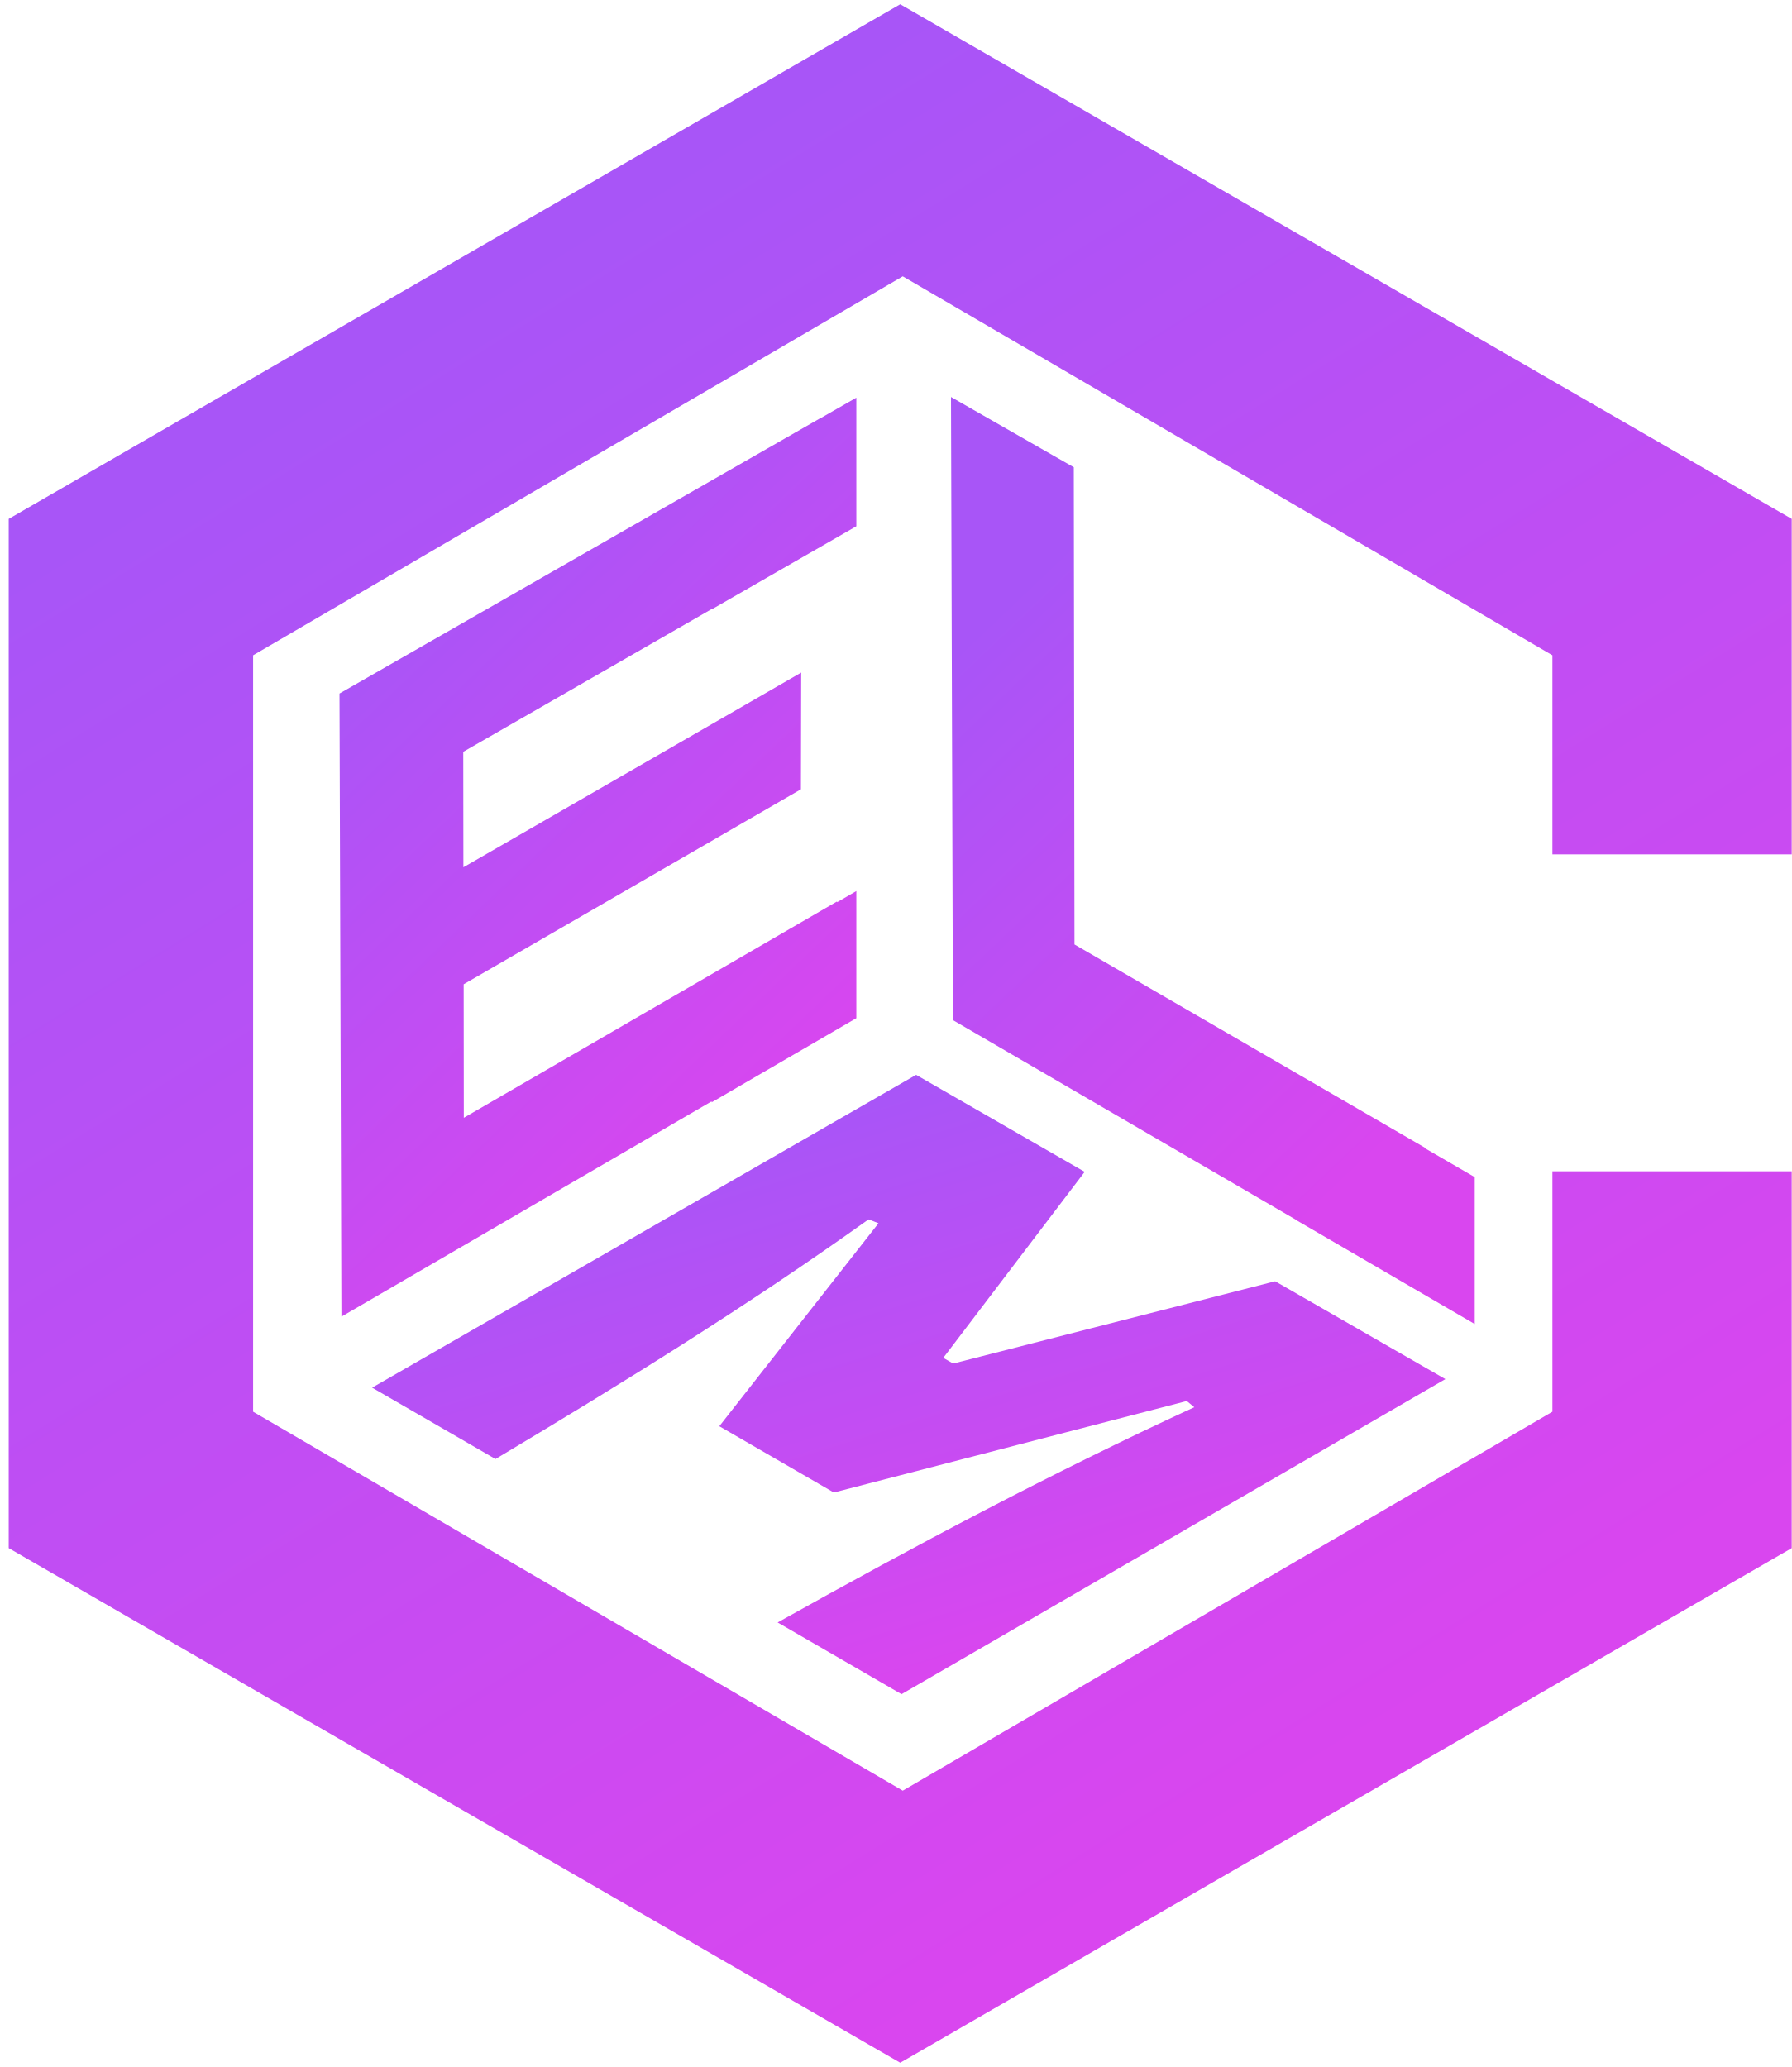
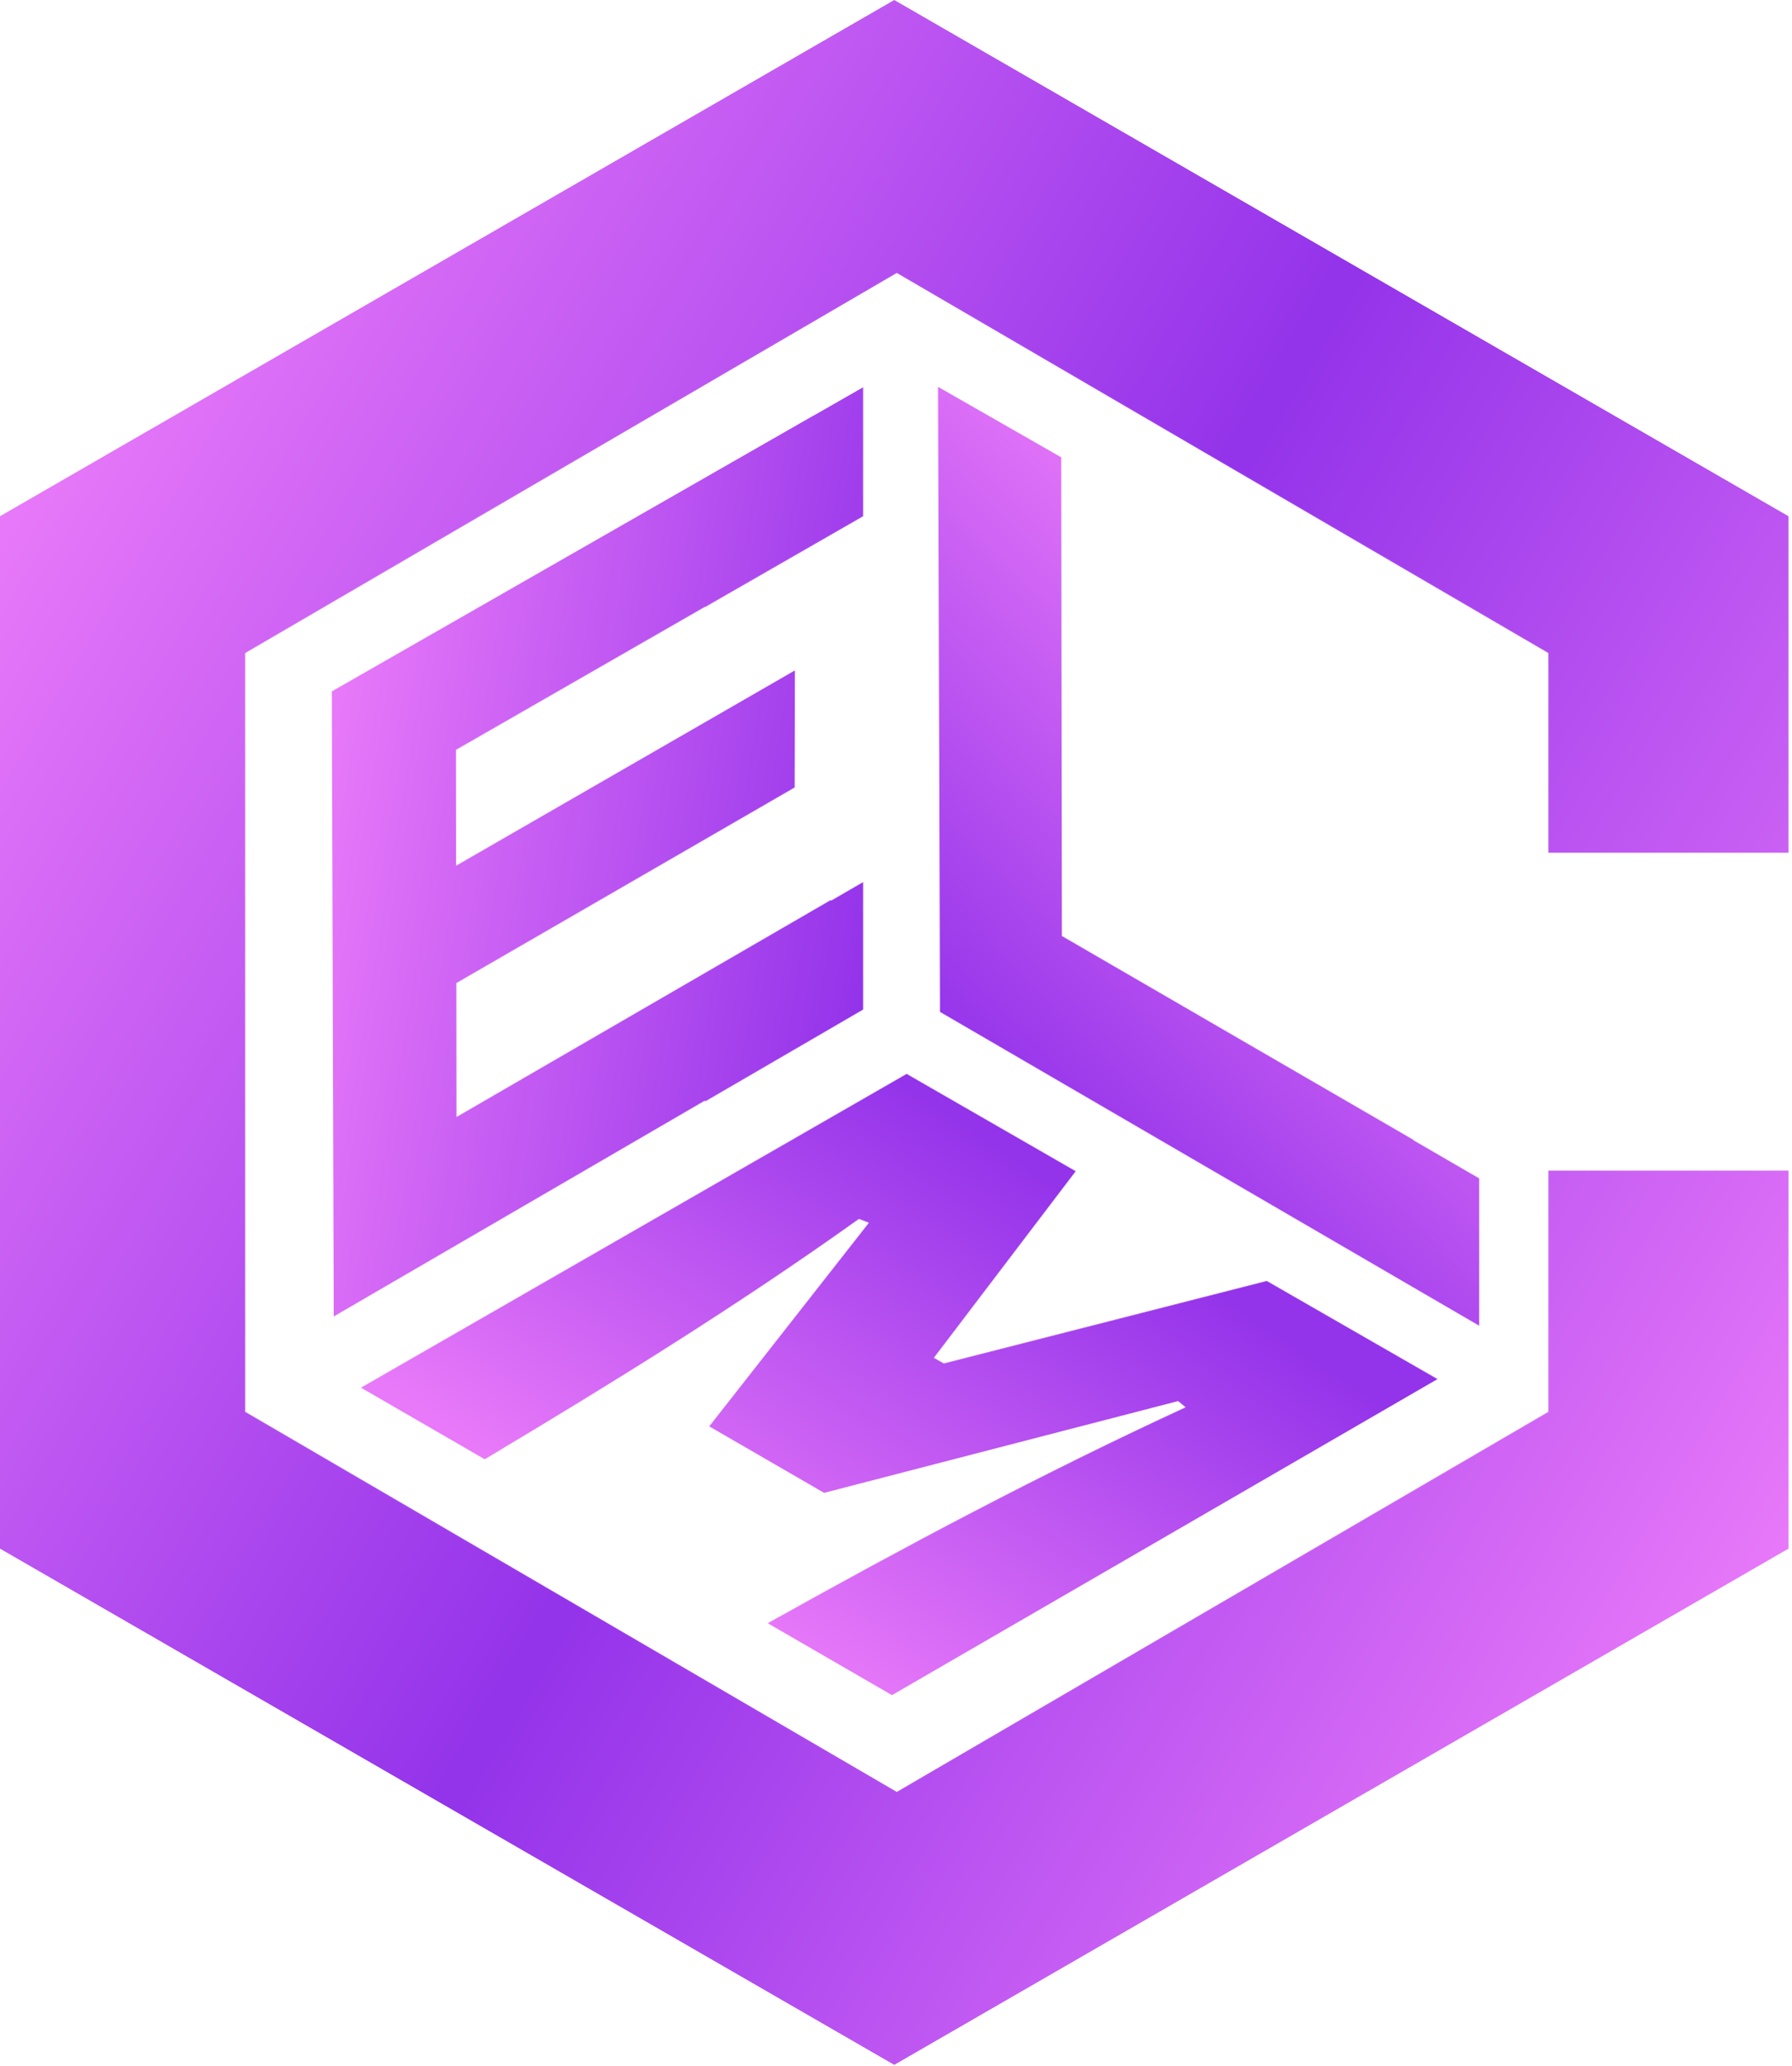
- <svg xmlns="http://www.w3.org/2000/svg" width="130" height="150" viewBox="0 0 130 150" fill="none">
-   <path fill-rule="evenodd" clip-rule="evenodd" d="M65.316 0.309L130 37.655V62H112.636V47.554L65.5 20.053L18.364 47.554V102.446L65.5 129.946L112.636 102.446V85H130V112.345L65.316 149.691L0.632 112.345V37.655L65.316 0.309Z" fill="url(#paint0_linear_10_80)" />
-   <path d="M65.4 122.95L104.87 100.08L92.52 92.98L69.16 98.95L68.44 98.54L78.7 85.04L66.47 78L27 100.7L35.95 105.88C45.24 100.33 54.21 94.78 63.02 88.49L63.74 88.77L52.19 103.5L60.5 108.31L86.11 101.67L86.65 102.12C76.27 106.91 66.4 112.16 56.42 117.74L65.42 122.95H65.4Z" fill="url(#paint1_linear_10_80)" />
-   <path fill-rule="evenodd" clip-rule="evenodd" d="M51.632 44.202L33.612 54.558L33.622 62.938L58.132 48.808L58.112 57.278L33.642 71.428L33.652 81.118L60.732 65.418L60.732 65.476L62.132 64.664V73.888L51.632 79.995V79.924L24.772 95.548L24.632 50.328L59.482 30.368L59.482 30.377L62.132 28.859V38.19L51.632 44.225V44.202Z" fill="url(#paint2_linear_10_80)" />
-   <path fill-rule="evenodd" clip-rule="evenodd" d="M94 88.501V88.515L107 96.083V85.423L103.39 83.329L103.39 83.289L77.96 68.539L77.91 33.909L69 28.809L69.14 74.029L94 88.501Z" fill="url(#paint3_linear_10_80)" />
+ <svg xmlns="http://www.w3.org/2000/svg" width="503" height="580" viewBox="0 0 503 580" fill="none">
+   <path d="M251.11 0L502.221 144.979V239.49H434.813V183.409L251.825 76.649L68.837 183.409V396.505L251.825 503.266L434.813 396.505V328.778H502.221V434.936L251.11 579.914L0 434.936V144.979L251.11 0Z" fill="url(#paint0_linear_11_160)" />
+   <path d="M250.436 476.104L403.663 387.32L355.719 359.758L265.033 382.934L262.238 381.342L302.068 328.934L254.59 301.604L101.363 389.727L136.108 409.837C172.173 388.291 206.995 366.745 241.197 342.327L243.992 343.414L199.154 400.597L231.414 419.27L330.835 393.493L332.931 395.24C292.635 413.835 254.318 434.216 215.575 455.879L250.514 476.104H250.436Z" fill="url(#paint1_linear_11_160)" />
+   <path d="M197.988 170.395L128.032 210.598L128.071 243.13L223.222 188.276L223.144 221.157L128.149 276.089L128.188 313.707L233.315 252.758L233.314 252.985L242.368 247.735V283.534L197.988 309.35V309.071L93.714 369.726L93.171 194.177L228.462 116.69L228.462 116.725L242.368 108.761V144.979L197.988 170.484V170.395Z" fill="url(#paint2_linear_11_160)" />
+   <path d="M396.801 361.519V361.521L263.956 284.189L263.412 108.64L298.002 128.439L298.196 262.876L396.918 320.137L396.918 320.25L415.368 330.952V372.327L396.801 361.519Z" fill="url(#paint3_linear_11_160)" />
  <defs>
-     <linearGradient id="paint0_linear_10_80" x1="32.92" y1="21.907" x2="98.162" y2="127.193" gradientUnits="userSpaceOnUse">
-       <stop stop-color="#A855F7" />
-       <stop offset="1" stop-color="#D946EF" />
+     <linearGradient id="paint0_linear_11_160" x1="1.26205e-06" y1="144.191" x2="502" y2="439.691" gradientUnits="userSpaceOnUse">
+       <stop stop-color="#E879F9" />
+       <stop offset="0.501" stop-color="#9333EA" />
+       <stop offset="1" stop-color="#E879F9" />
    </linearGradient>
-     <linearGradient id="paint1_linear_10_80" x1="46.435" y1="84.499" x2="58.828" y2="124.506" gradientUnits="userSpaceOnUse">
-       <stop stop-color="#A855F7" />
-       <stop offset="1" stop-color="#D946EF" />
+     <linearGradient id="paint1_linear_11_160" x1="253" y1="486.191" x2="338.404" y2="359.066" gradientUnits="userSpaceOnUse">
+       <stop stop-color="#E879F9" />
+       <stop offset="1" stop-color="#9333EA" />
    </linearGradient>
-     <linearGradient id="paint2_linear_10_80" x1="33.991" y1="38.501" x2="66.482" y2="72.546" gradientUnits="userSpaceOnUse">
-       <stop stop-color="#A855F7" />
-       <stop offset="1" stop-color="#D946EF" />
+     <linearGradient id="paint2_linear_11_160" x1="93" y1="196.191" x2="252.176" y2="222.782" gradientUnits="userSpaceOnUse">
+       <stop stop-color="#E879F9" />
+       <stop offset="1" stop-color="#9333EA" />
    </linearGradient>
-     <linearGradient id="paint3_linear_10_80" x1="78.484" y1="38.536" x2="111.252" y2="73.027" gradientUnits="userSpaceOnUse">
-       <stop stop-color="#A855F7" />
-       <stop offset="1" stop-color="#D946EF" />
+     <linearGradient id="paint3_linear_11_160" x1="415" y1="223.5" x2="304.149" y2="333.252" gradientUnits="userSpaceOnUse">
+       <stop stop-color="#E879F9" />
+       <stop offset="1" stop-color="#9333EA" />
    </linearGradient>
  </defs>
</svg>
